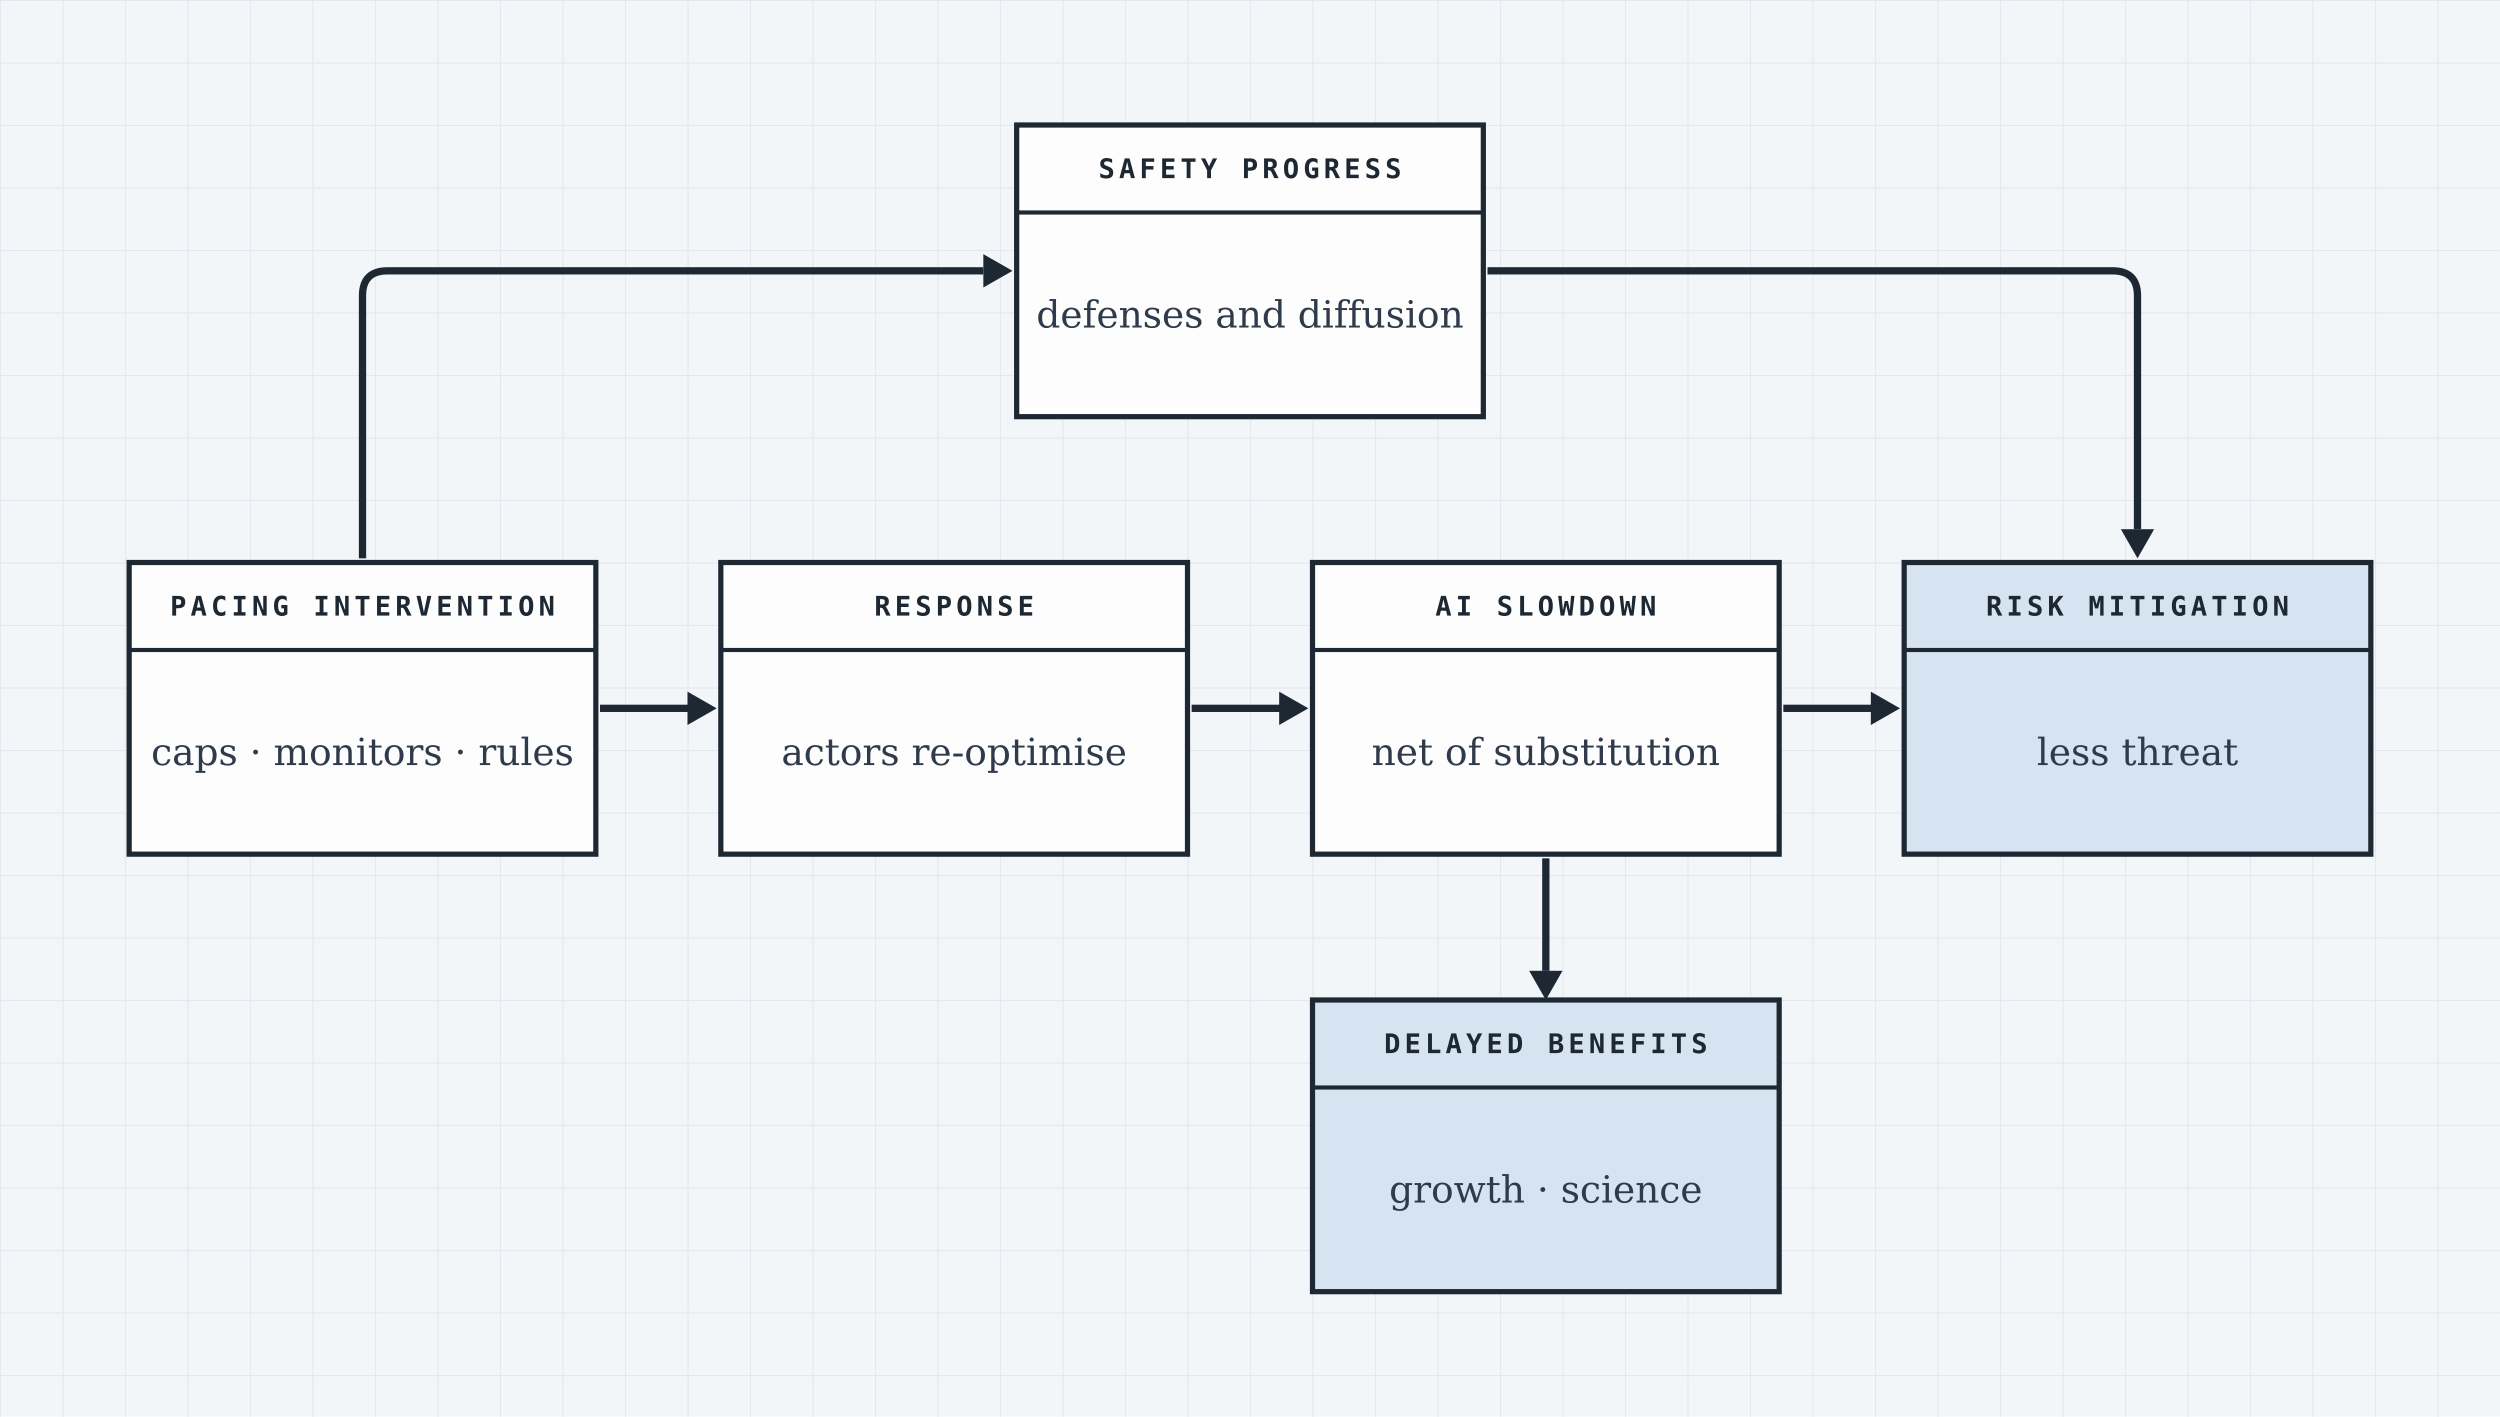
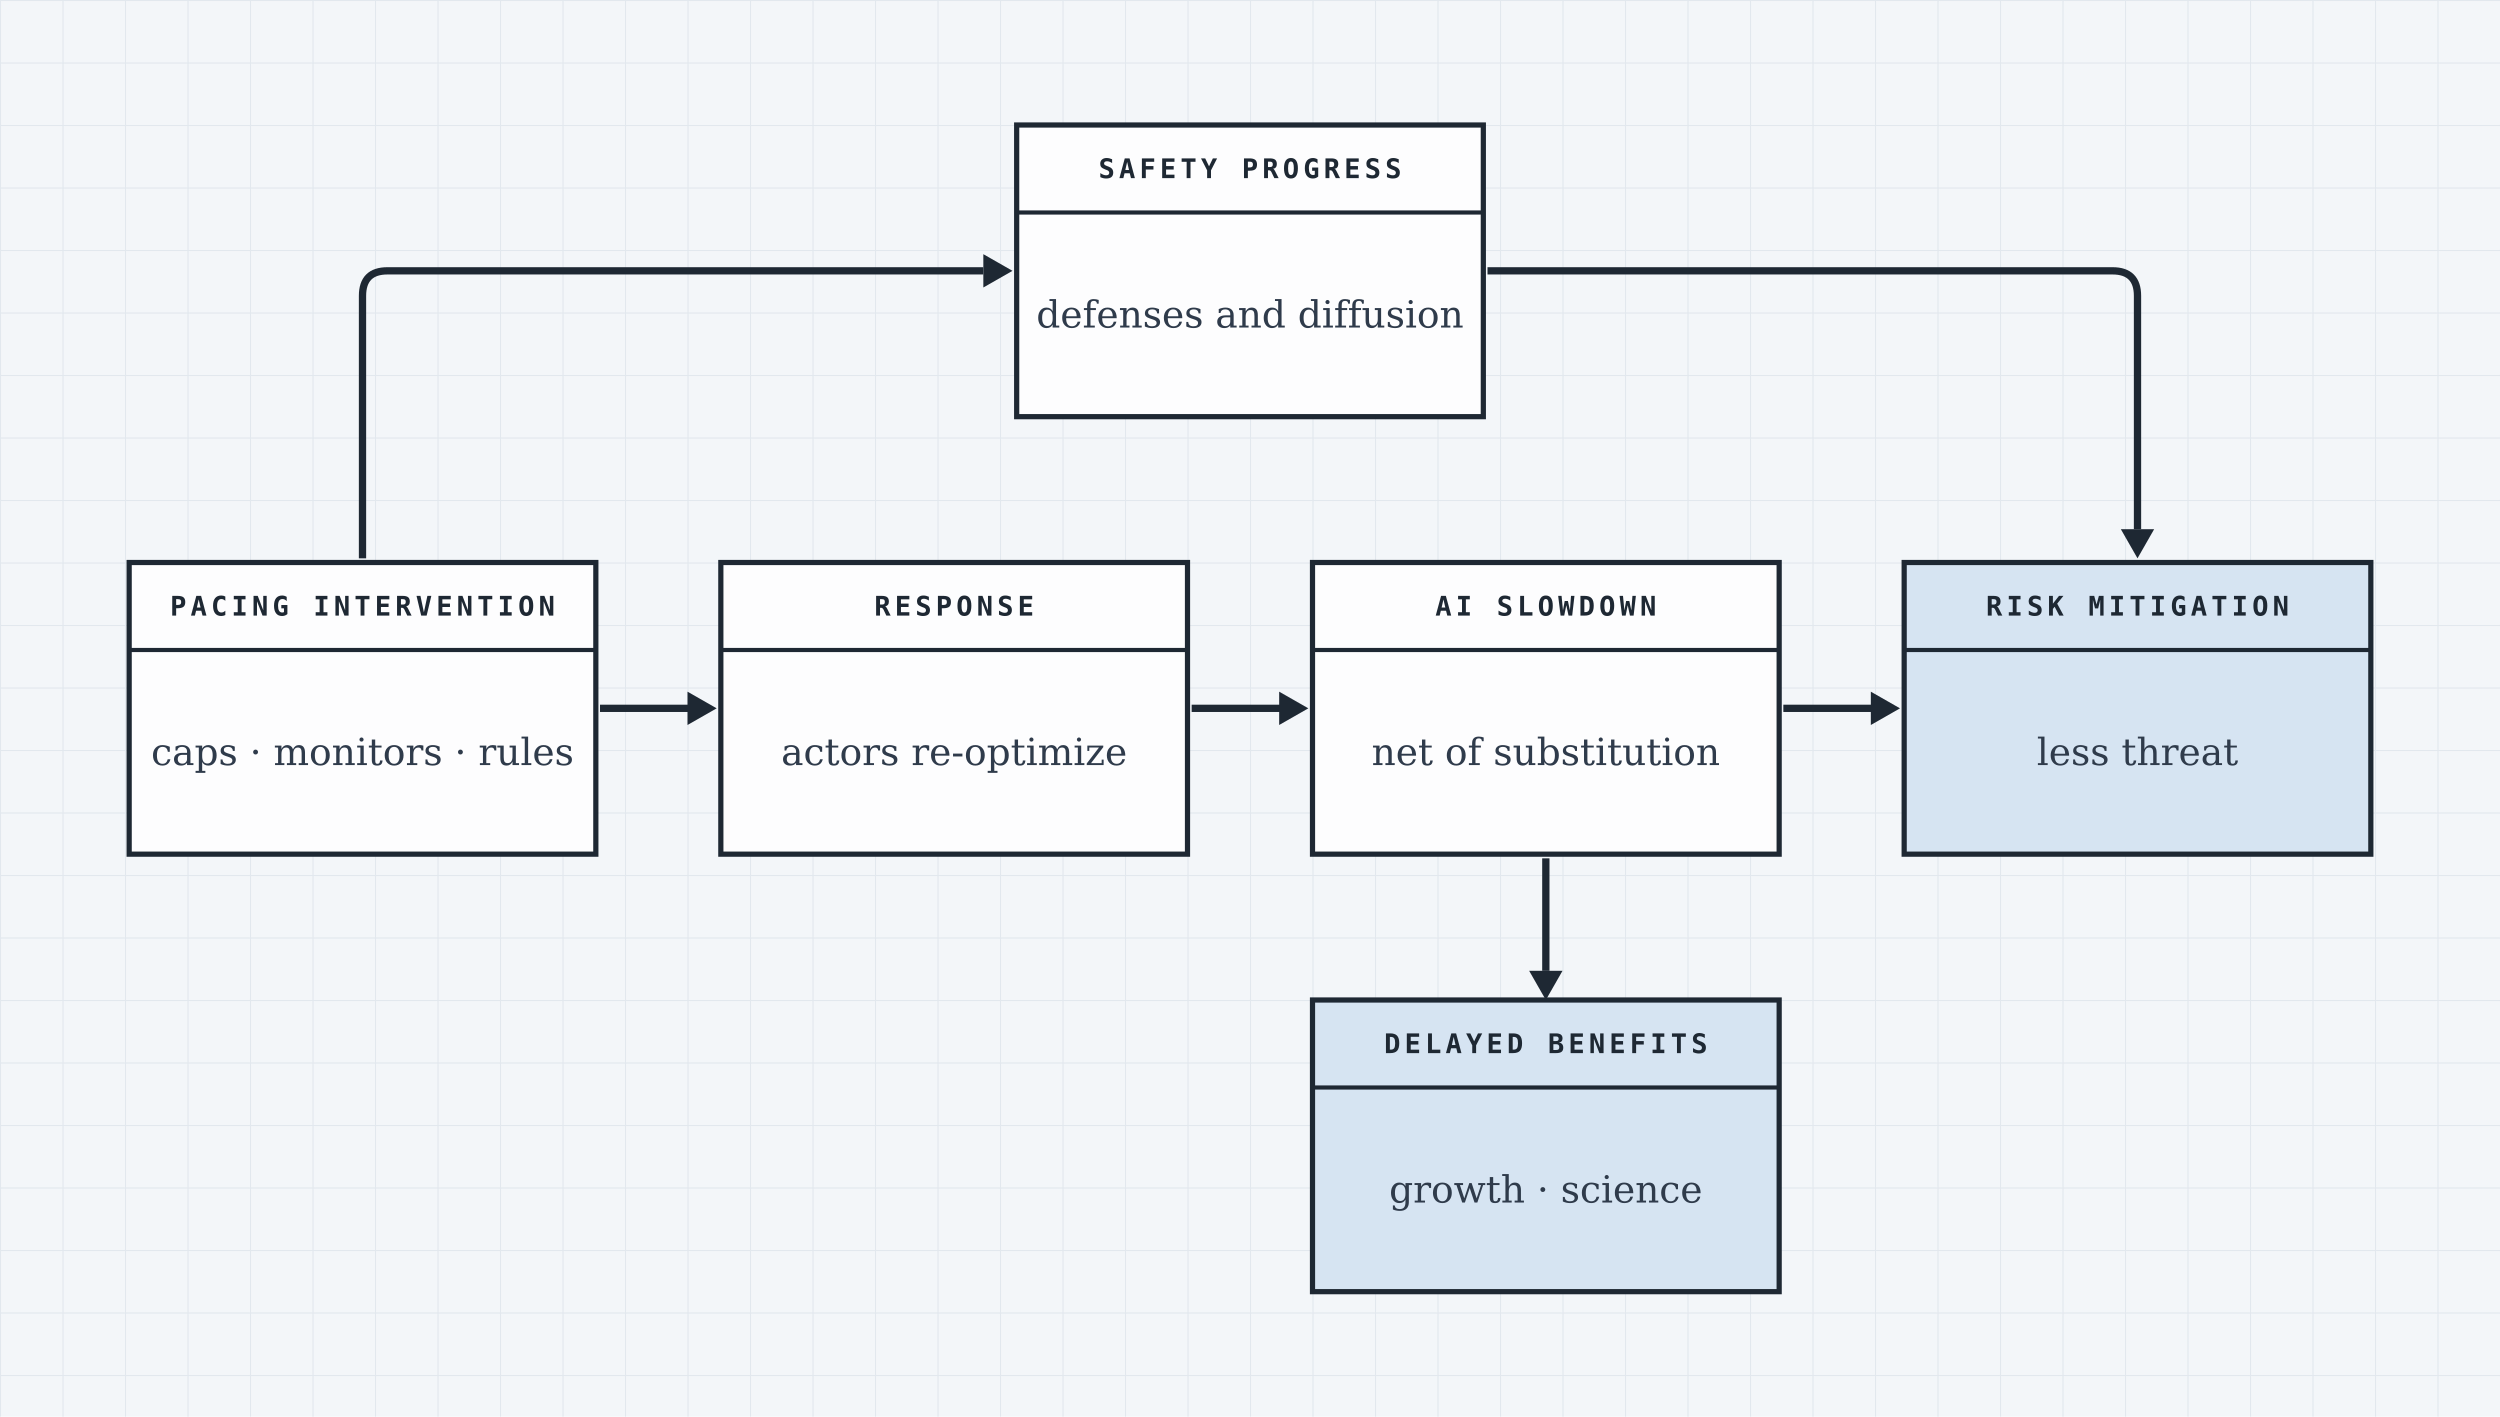
<svg xmlns="http://www.w3.org/2000/svg" width="1200" height="680" viewBox="0 0 1200 680" role="img" aria-labelledby="ttl dsc">
  <defs>
    <pattern id="grid" width="30" height="30" patternUnits="userSpaceOnUse">
      <path d="M 30 0 L 0 0 0 30" fill="none" stroke="#e2e8ee" stroke-width="1" />
    </pattern>
    <style>
      .hd { font-family: "IBM Plex Mono", "DejaVu Sans Mono", "Courier New", Courier, monospace; font-size: 13px; font-weight: 700; letter-spacing: 2px; fill: #1e2833; }
      .bd { font-family: Charter, "Source Serif 4", "Source Serif Pro", Georgia, "DejaVu Serif", serif; font-size: 18px; fill: #2f3b4b; }
      .box { fill: #fdfdfe; stroke: #1e2833; stroke-width: 2.5; }
      .box-out { fill: #d6e4f2; stroke: #1e2833; stroke-width: 2.5; }
      .sep { stroke: #1e2833; stroke-width: 2; }
      .arr { stroke: #1e2833; stroke-width: 3.5; fill: none; }
      .head { fill: #1e2833; }
    </style>
  </defs>
  <rect width="1200" height="680" fill="#f3f6f9" />
  <rect width="1200" height="680" fill="url(#grid)" />
  <g>
    <rect class="box" x="488" y="60" width="224" height="140" />
    <line class="sep" x1="488" y1="102" x2="712" y2="102" />
    <text class="hd" x="600" y="81" text-anchor="middle" dominant-baseline="central">SAFETY PROGRESS</text>
    <text class="bd" x="600" y="151" text-anchor="middle" dominant-baseline="central">defenses and diffusion</text>
  </g>
  <g>
    <rect class="box" x="62" y="270" width="224" height="140" />
    <line class="sep" x1="62" y1="312" x2="286" y2="312" />
    <text class="hd" x="174" y="291" text-anchor="middle" dominant-baseline="central">PACING INTERVENTION</text>
    <text class="bd" x="174" y="361" text-anchor="middle" dominant-baseline="central">caps · monitors · rules</text>
  </g>
  <g>
    <rect class="box" x="346" y="270" width="224" height="140" />
    <line class="sep" x1="346" y1="312" x2="570" y2="312" />
    <text class="hd" x="458" y="291" text-anchor="middle" dominant-baseline="central">RESPONSE</text>
-     <text class="bd" x="458" y="361" text-anchor="middle" dominant-baseline="central">actors re-optimise</text>
+     <text class="bd" x="458" y="361" text-anchor="middle" dominant-baseline="central">actors re-optimize</text>
  </g>
  <g>
    <rect class="box" x="630" y="270" width="224" height="140" />
    <line class="sep" x1="630" y1="312" x2="854" y2="312" />
    <text class="hd" x="742" y="291" text-anchor="middle" dominant-baseline="central">AI SLOWDOWN</text>
    <text class="bd" x="742" y="361" text-anchor="middle" dominant-baseline="central">net of substitution</text>
  </g>
  <g>
    <rect class="box-out" x="914" y="270" width="224" height="140" />
    <line class="sep" x1="914" y1="312" x2="1138" y2="312" />
    <text class="hd" x="1026" y="291" text-anchor="middle" dominant-baseline="central">RISK MITIGATION</text>
    <text class="bd" x="1026" y="361" text-anchor="middle" dominant-baseline="central">less threat</text>
  </g>
  <line class="arr" x1="288" y1="340" x2="331" y2="340" />
  <polygon class="head" points="330,332 330,348 344,340" />
  <line class="arr" x1="572" y1="340" x2="615" y2="340" />
  <polygon class="head" points="614,332 614,348 628,340" />
  <line class="arr" x1="856" y1="340" x2="899" y2="340" />
  <polygon class="head" points="898,332 898,348 912,340" />
  <path class="arr" d="M174 268 V142 Q174 130 186 130 H472" />
  <polygon class="head" points="472,122 472,138 486,130" />
  <path class="arr" d="M714 130 H1014 Q1026 130 1026 142 V254" />
  <polygon class="head" points="1018,254 1034,254 1026,268" />
  <g>
    <rect class="box-out" x="630" y="480" width="224" height="140" />
    <line class="sep" x1="630" y1="522" x2="854" y2="522" />
    <text class="hd" x="742" y="501" text-anchor="middle" dominant-baseline="central">DELAYED BENEFITS</text>
    <text class="bd" x="742" y="571" text-anchor="middle" dominant-baseline="central">growth · science</text>
  </g>
  <line class="arr" x1="742" y1="412" x2="742" y2="466" />
  <polygon class="head" points="734,466 750,466 742,480" />
</svg>
